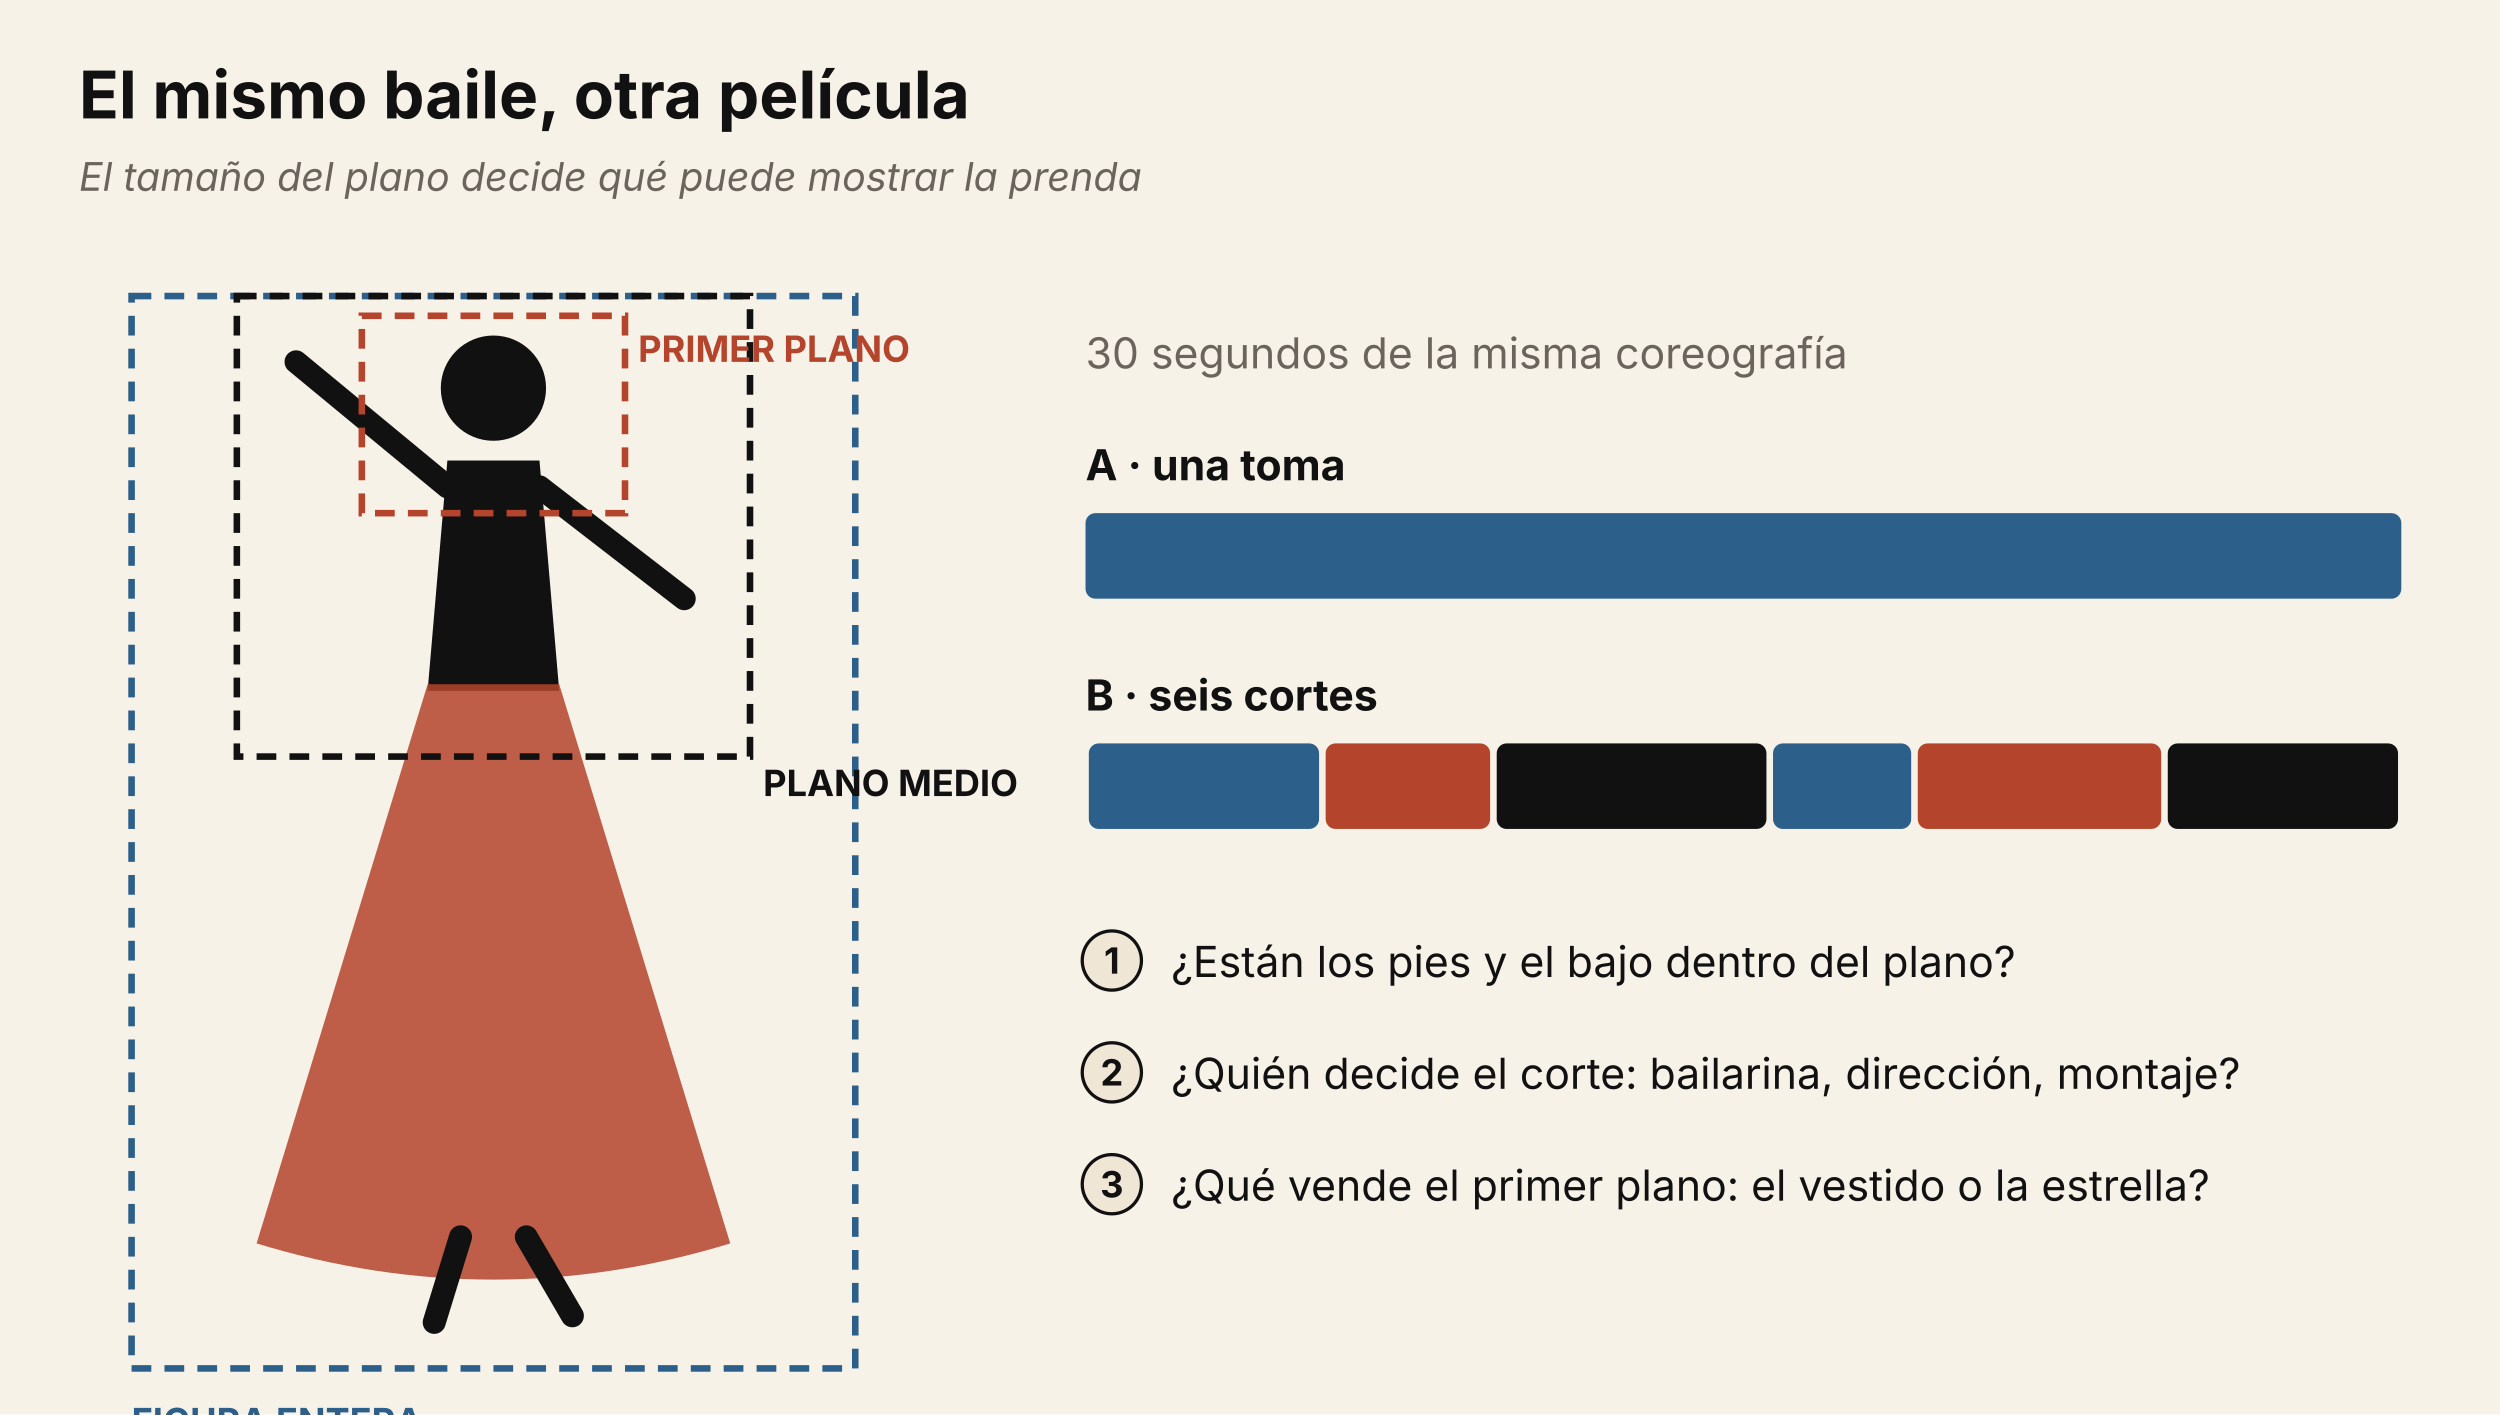
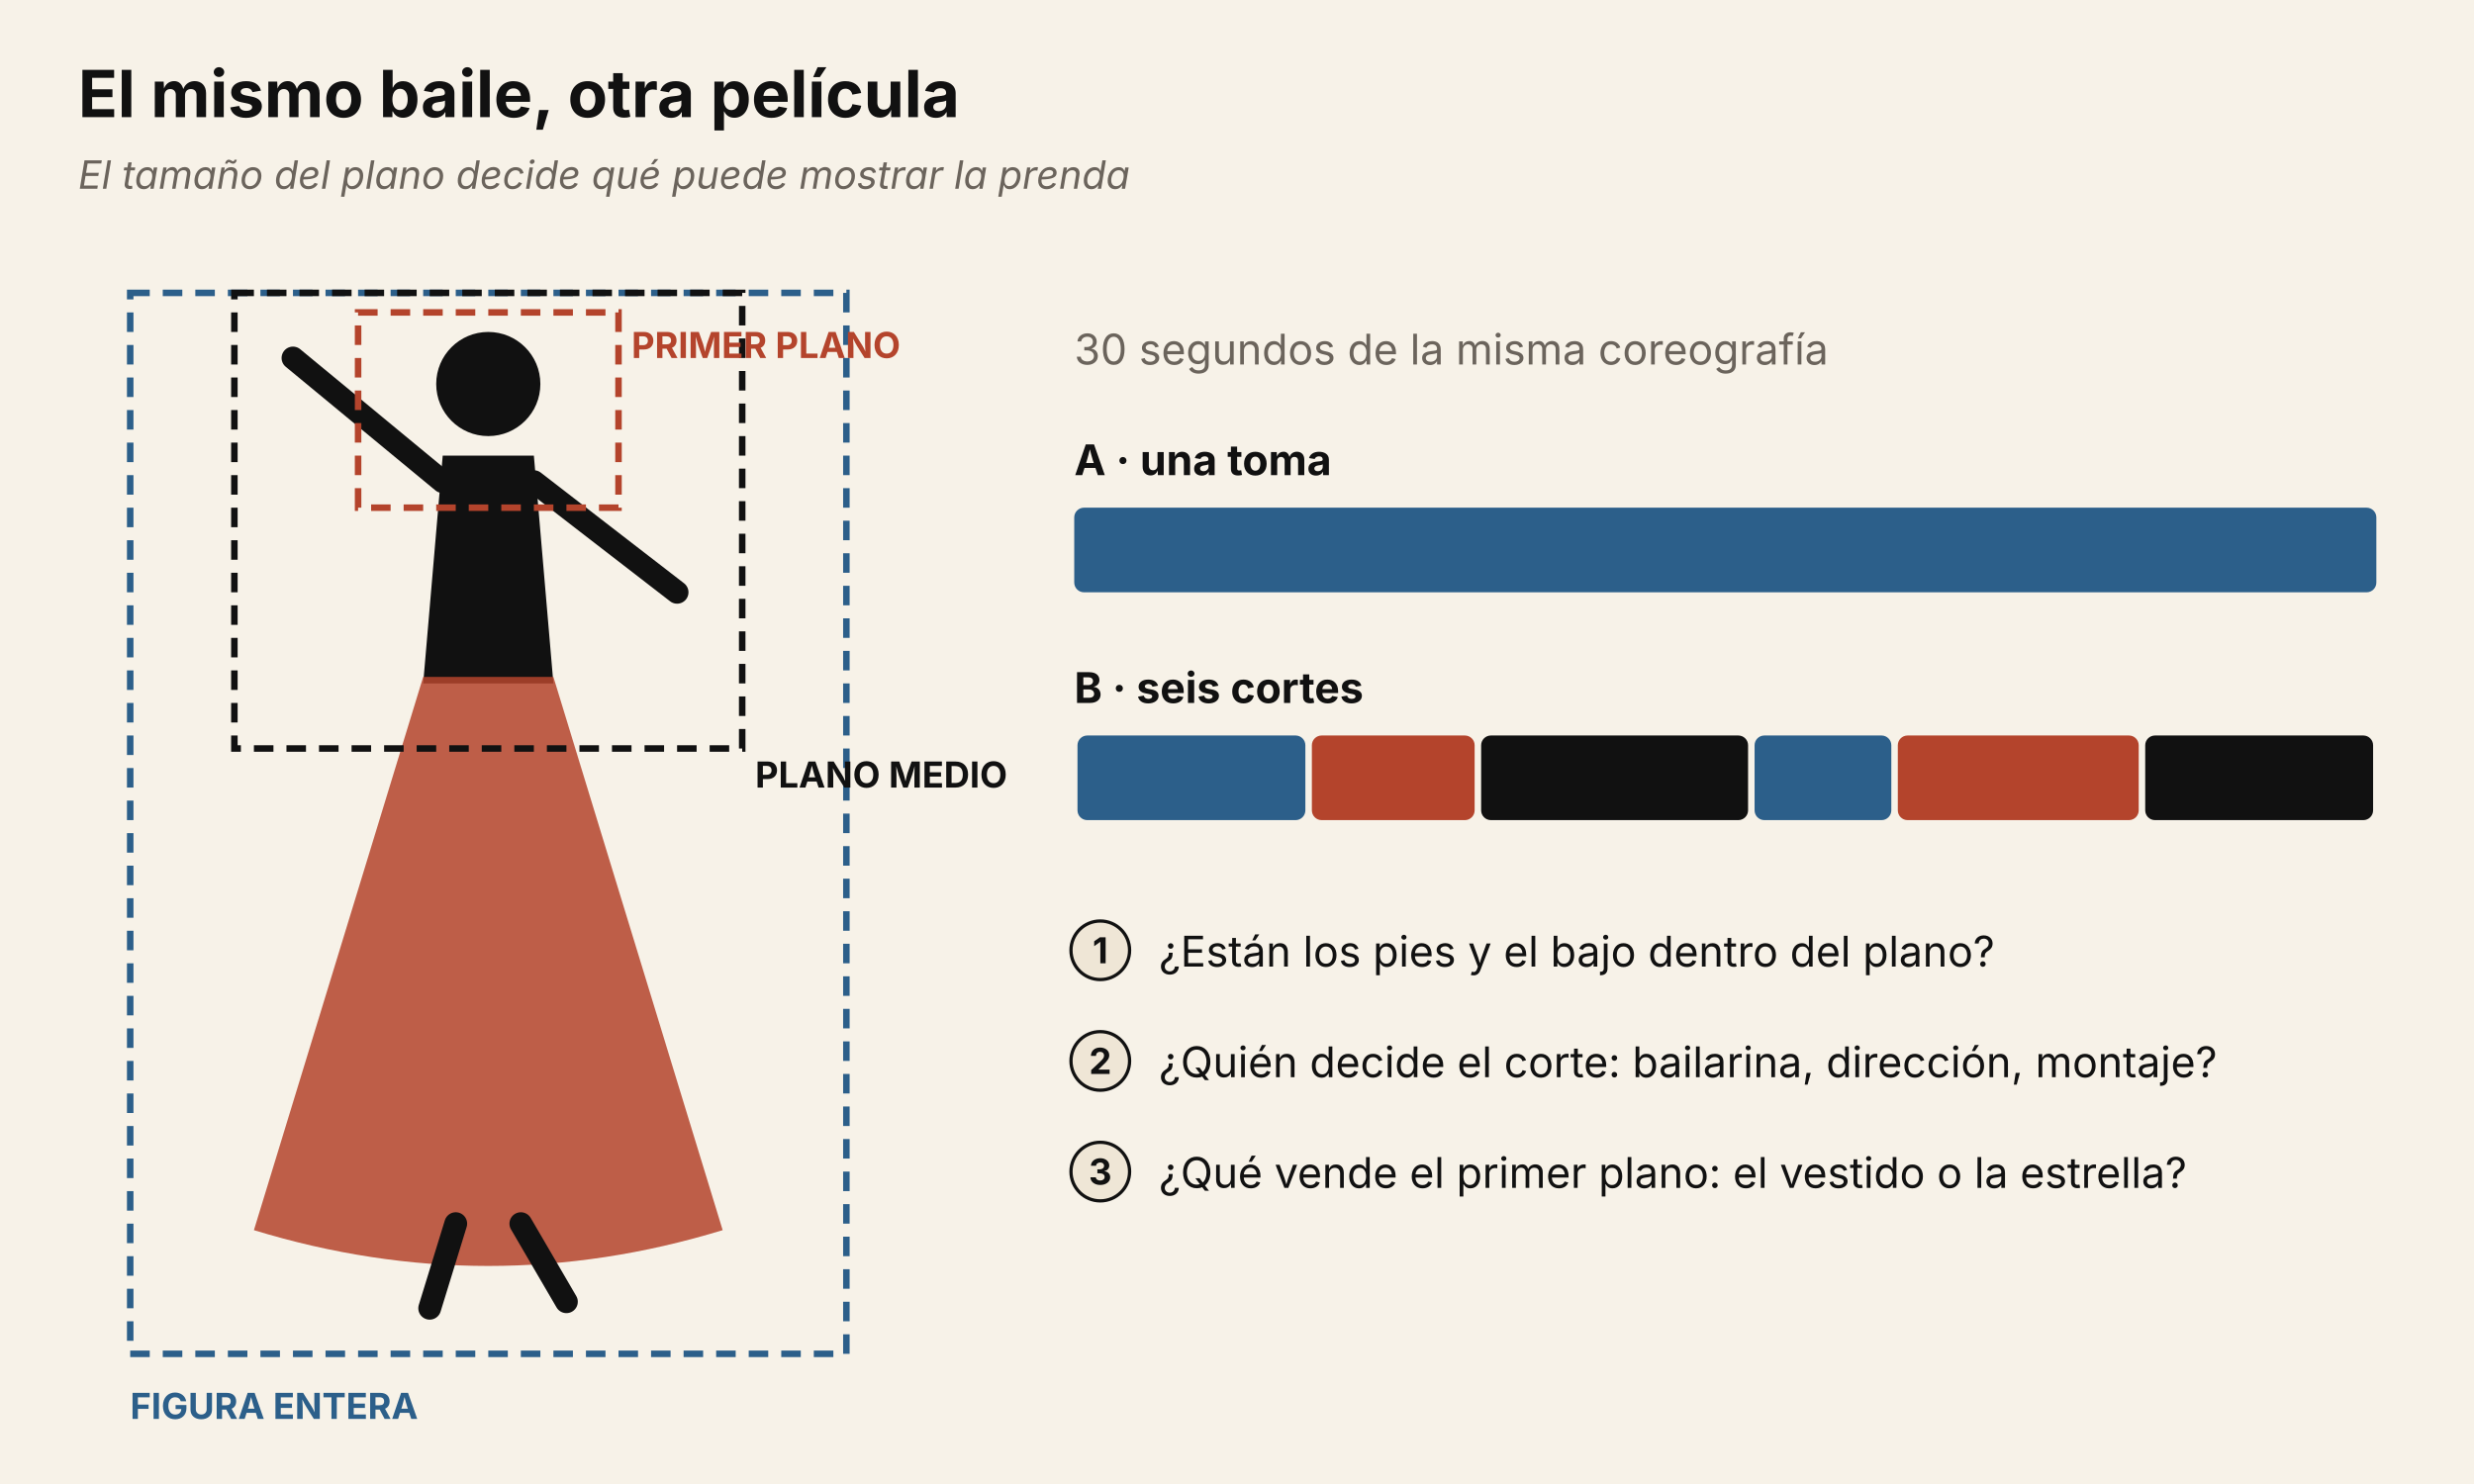
- <svg xmlns="http://www.w3.org/2000/svg" viewBox="0 0 760 430" role="img" aria-labelledby="t d">
-   <rect width="760" height="430" fill="#F7F2E8" />
+ <svg xmlns="http://www.w3.org/2000/svg" viewBox="0 0 760 456" role="img" aria-labelledby="t d">
+   <rect width="760" height="456" fill="#F7F2E8" />
  <g font-family="ui-sans-serif, system-ui, -apple-system, 'Segoe UI', sans-serif">
    <text x="24" y="36" fill="#111111" font-size="20" text-anchor="start" font-weight="700">El mismo baile, otra película</text>
    <text x="24" y="58" fill="#6B645C" font-size="12" text-anchor="start" font-weight="400" font-style="italic">El tamaño del plano decide qué puede mostrar la prenda</text>
    <circle cx="150" cy="118" r="16" fill="#111111" />
    <path fill="#111111" d="M136 140 h28 l6 70 l-40 0 z" />
    <path fill="#B4442C" opacity=".85" d="M130 208 h40 l52 170 q-72 22 -144 0 z" />
    <path stroke="#111111" stroke-width="7" stroke-linecap="round" d="M136 148 l-46 -38 M164 148 l44 34" />
    <path stroke="#111111" stroke-width="7" stroke-linecap="round" d="M140 376 l-8 26 M160 376 l14 24" />
    <rect x="40" y="90" width="220" height="326" fill="none" stroke="#2C5F8A" stroke-width="2" stroke-dasharray="6 4" />
    <rect x="72" y="90" width="156" height="140" fill="none" stroke="#111111" stroke-width="2" stroke-dasharray="6 4" />
    <rect x="110" y="96" width="80" height="60" fill="none" stroke="#B4442C" stroke-width="2" stroke-dasharray="6 4" />
    <text x="40" y="436" fill="#2C5F8A" font-size="11" text-anchor="start" font-weight="700">FIGURA ENTERA</text>
    <text x="232" y="242" fill="#111111" font-size="11" text-anchor="start" font-weight="700">PLANO MEDIO</text>
    <text x="194" y="110" fill="#B4442C" font-size="11" text-anchor="start" font-weight="700">PRIMER PLANO</text>
    <text x="330" y="112" fill="#6B645C" font-size="13" text-anchor="start" font-weight="400">30 segundos de la misma coreografía</text>
    <text x="330" y="146" fill="#111111" font-size="13" text-anchor="start" font-weight="700">A · una toma</text>
    <rect x="330" y="156" width="400" height="26" rx="3" fill="#2C5F8A" />
    <text x="330" y="216" fill="#111111" font-size="13" text-anchor="start" font-weight="700">B · seis cortes</text>
    <rect x="331" y="226" width="70" height="26" rx="3" fill="#2C5F8A" />
    <rect x="403" y="226" width="50" height="26" rx="3" fill="#B4442C" />
    <rect x="455" y="226" width="82" height="26" rx="3" fill="#111111" />
    <rect x="539" y="226" width="42" height="26" rx="3" fill="#2C5F8A" />
    <rect x="583" y="226" width="74" height="26" rx="3" fill="#B4442C" />
    <rect x="659" y="226" width="70" height="26" rx="3" fill="#111111" />
    <circle cx="338" cy="292" r="9" fill="#EFE6D6" stroke="#111111" />
    <text x="338" y="296" fill="#111111" font-size="11" text-anchor="middle" font-weight="700">1</text>
    <text x="356" y="297" fill="#111111" font-size="13" text-anchor="start" font-weight="400">¿Están los pies y el bajo dentro del plano?</text>
    <circle cx="338" cy="326" r="9" fill="#EFE6D6" stroke="#111111" />
    <text x="338" y="330" fill="#111111" font-size="11" text-anchor="middle" font-weight="700">2</text>
    <text x="356" y="331" fill="#111111" font-size="13" text-anchor="start" font-weight="400">¿Quién decide el corte: bailarina, dirección, montaje?</text>
    <circle cx="338" cy="360" r="9" fill="#EFE6D6" stroke="#111111" />
    <text x="338" y="364" fill="#111111" font-size="11" text-anchor="middle" font-weight="700">3</text>
    <text x="356" y="365" fill="#111111" font-size="13" text-anchor="start" font-weight="400">¿Qué vende el primer plano: el vestido o la estrella?</text>
  </g>
</svg>
